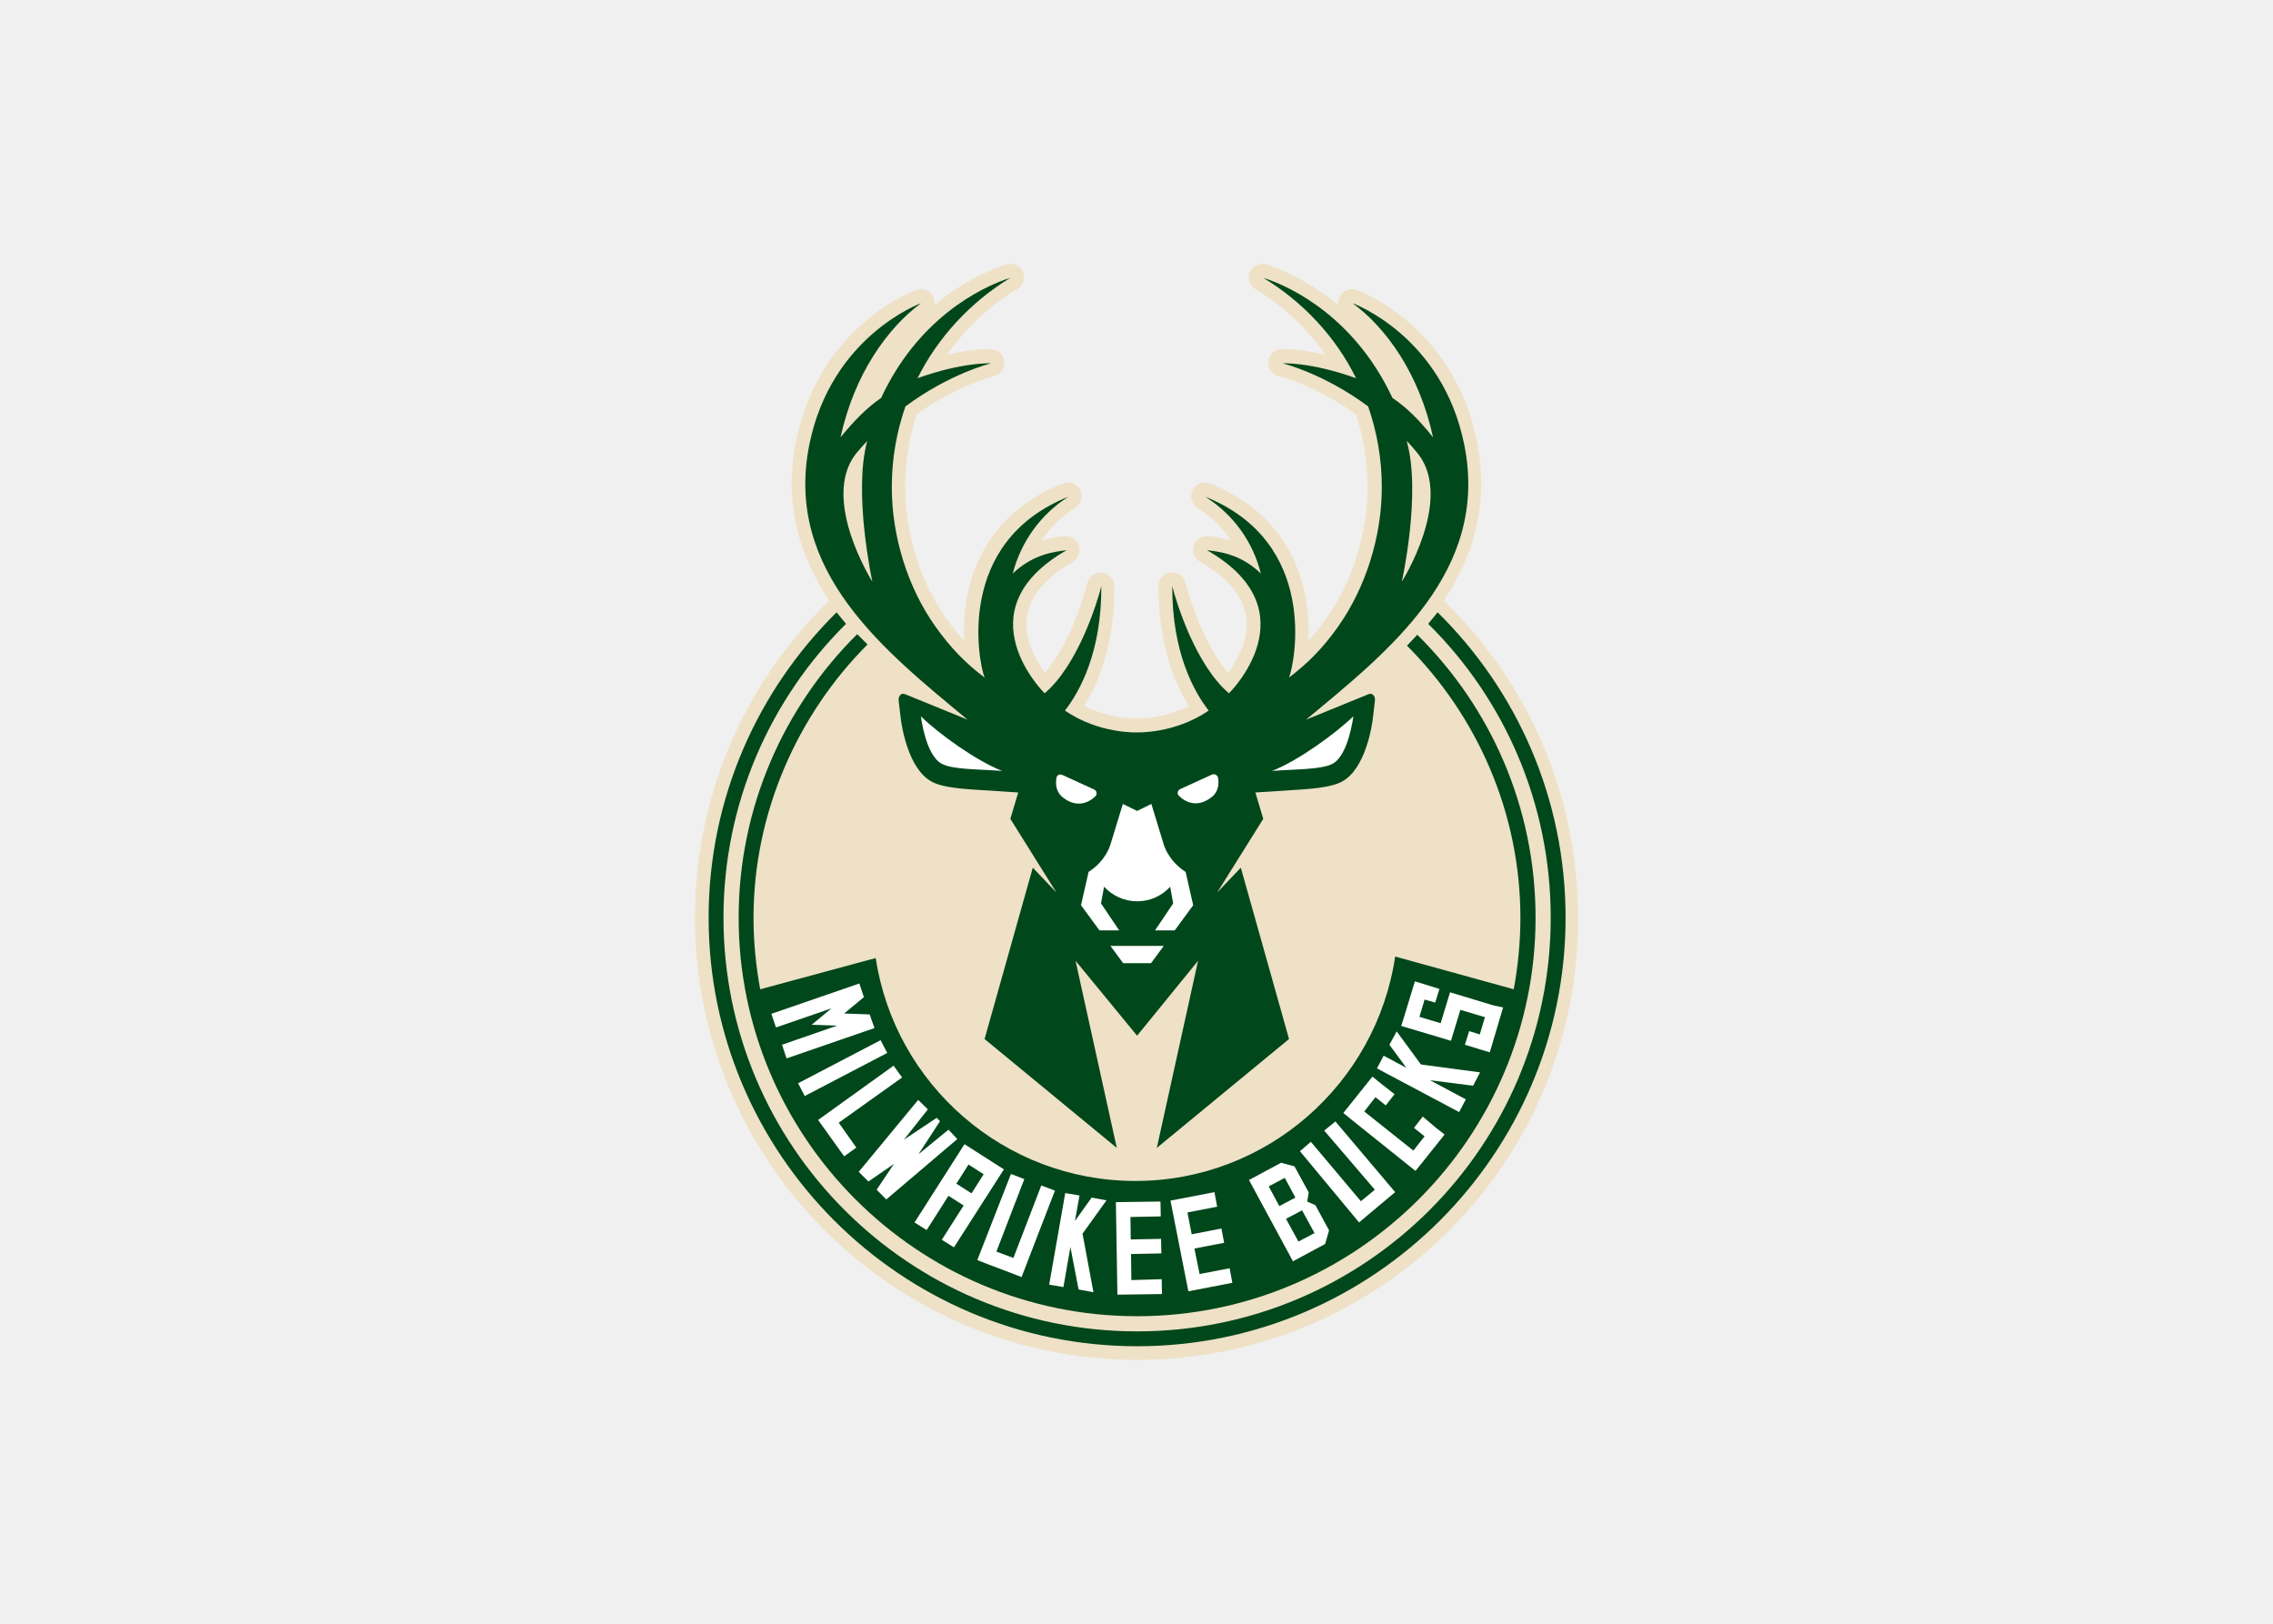
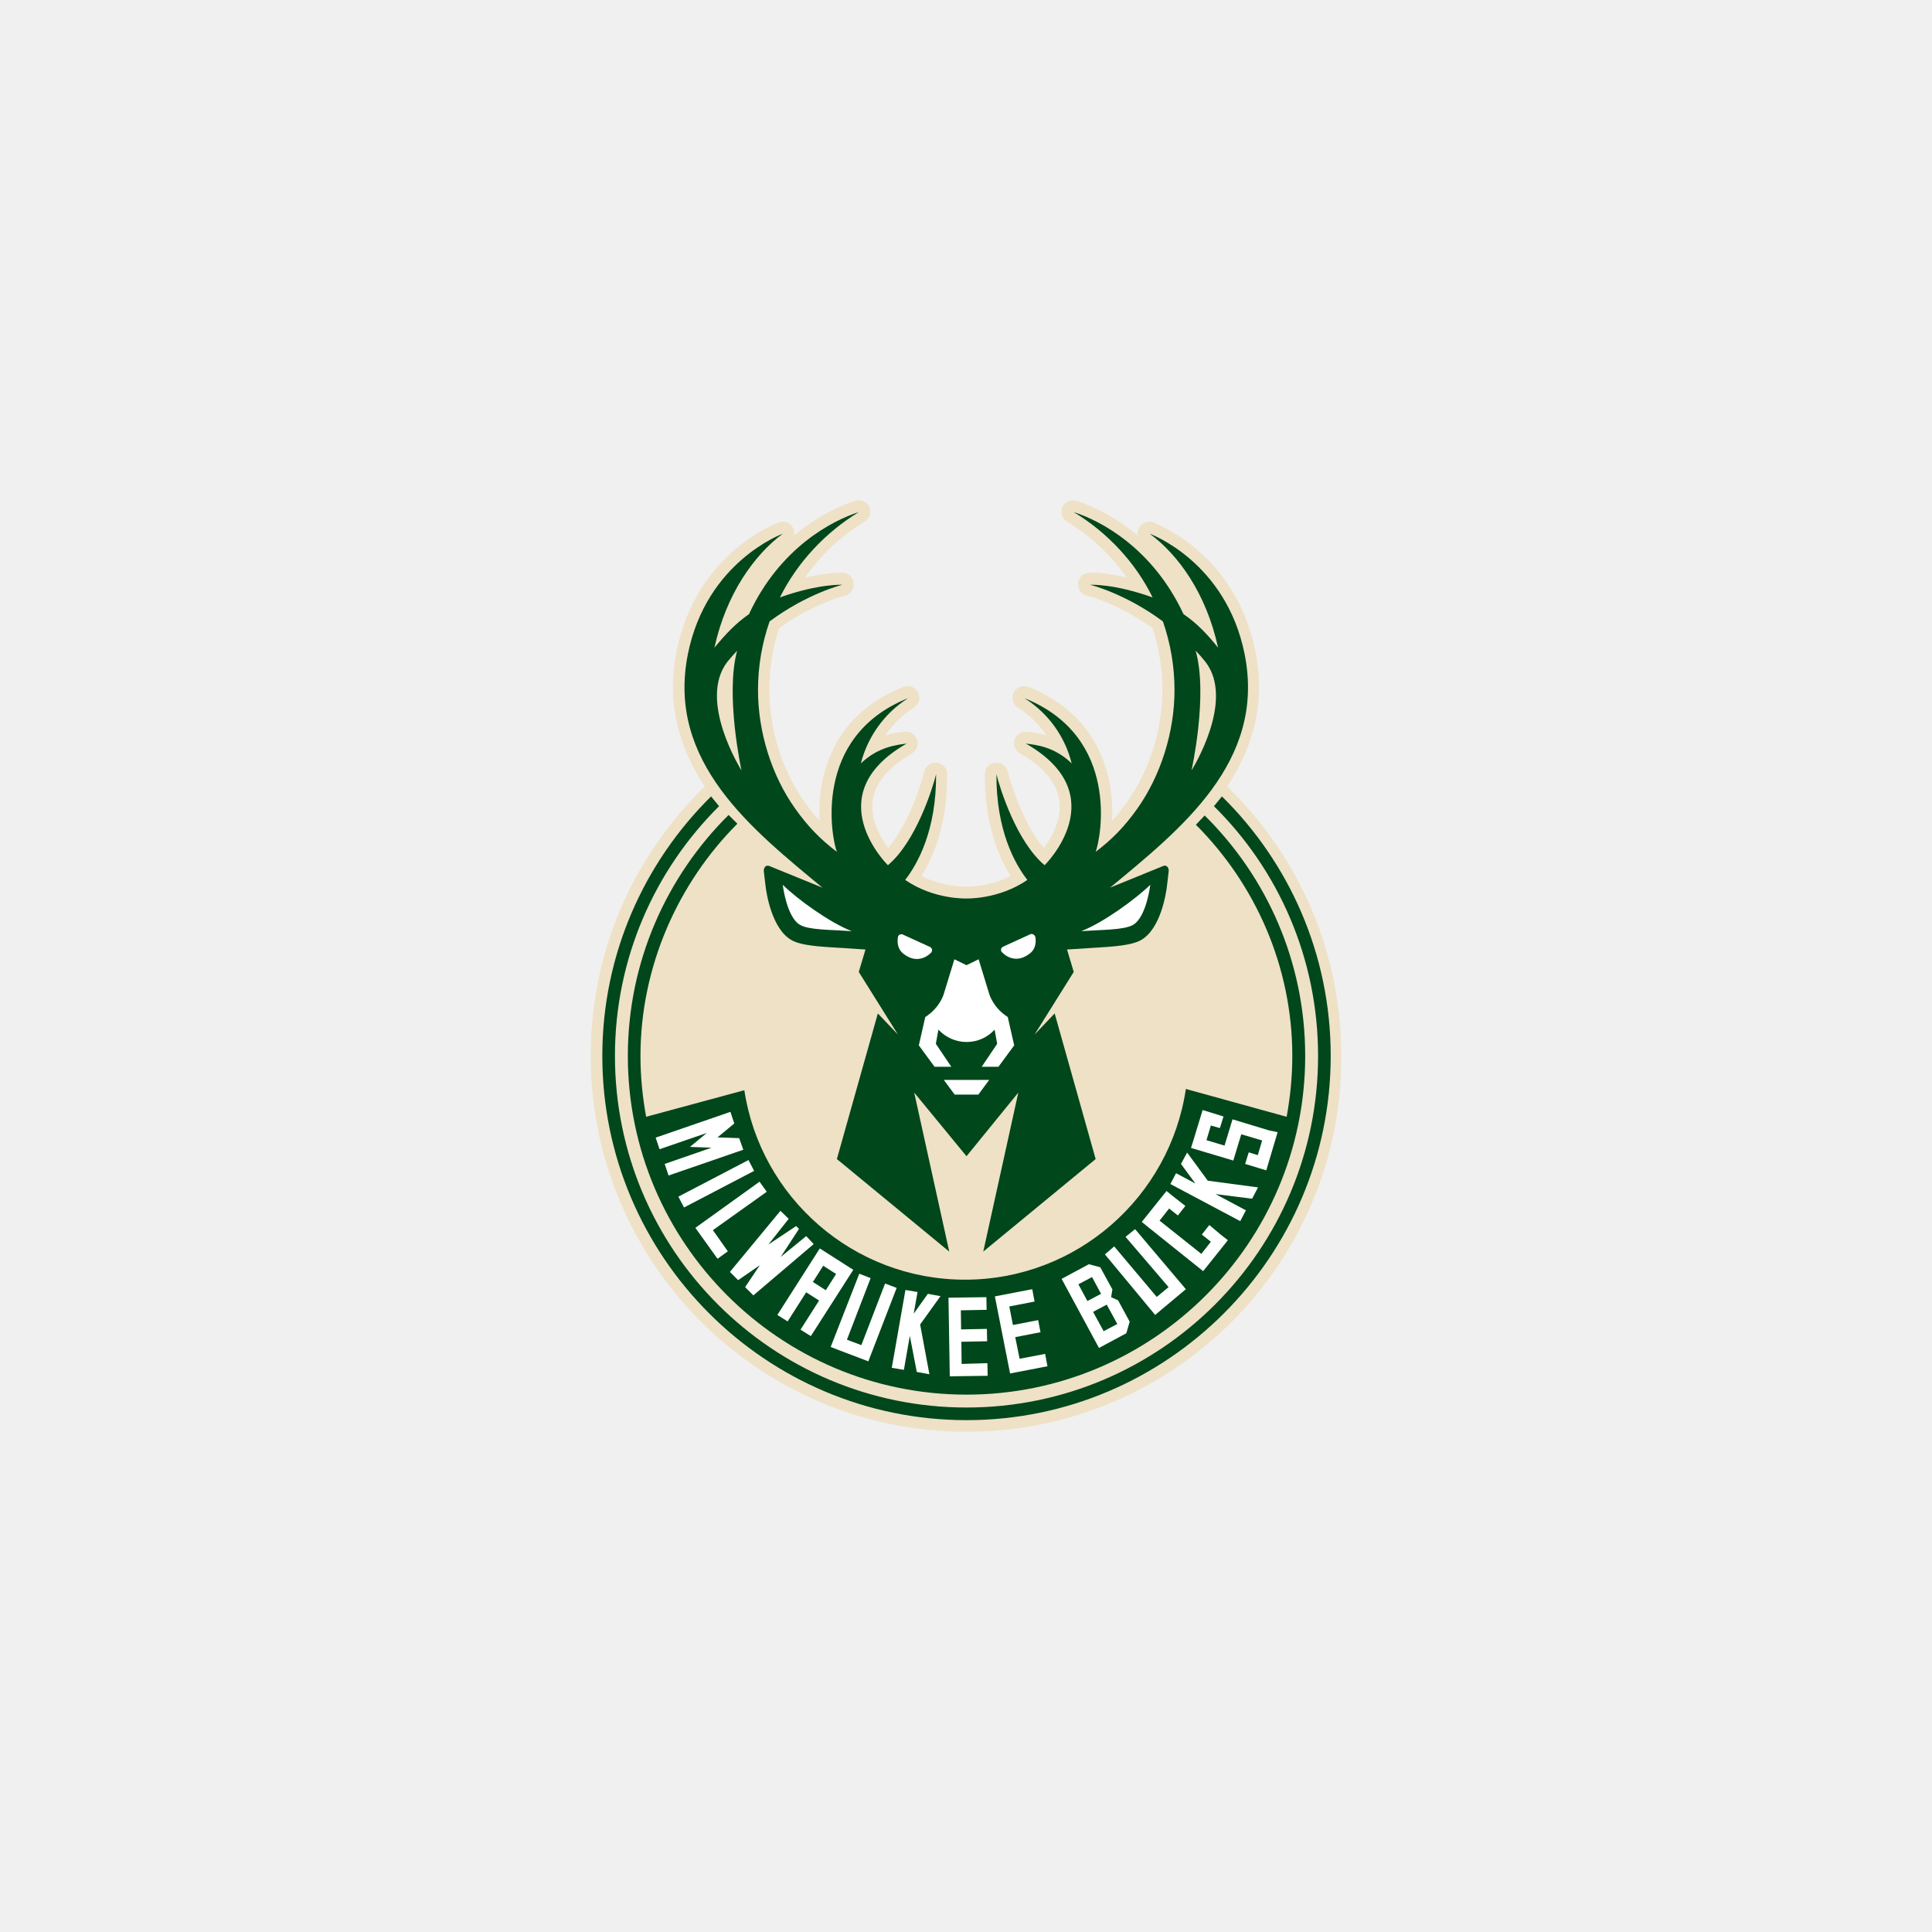
- <svg xmlns="http://www.w3.org/2000/svg" clip-rule="evenodd" fill-rule="evenodd" viewBox="0 0 560 400">
+ <svg xmlns="http://www.w3.org/2000/svg" width="150" height="150" clip-rule="evenodd" fill-rule="evenodd" viewBox="0 0 560 400">
  <path d="m280.148 335c-60.066 0-108.926-48.86-108.926-108.926 0-29.361 11.58-56.929 32.573-77.623l.523-.448c-7.247-10.908-11.281-23.683-8.218-39.148 5.677-28.464 28.688-37.056 29.659-37.429.374-.15.747-.224 1.121-.224 1.195 0 2.391.672 2.988 1.792.373.673.448 1.494.299 2.242 7.546-6.35 14.718-9.115 17.707-10.085.373-.075.672-.15 1.046-.15 1.269 0 2.54.747 3.063 1.942.673 1.569.15 3.362-1.345 4.259-6.873 4.109-12.85 9.787-17.333 16.211 5.454-1.269 9.04-1.419 10.31-1.419h.673c1.643.074 2.988 1.419 3.138 3.063.149 1.643-.897 3.138-2.54 3.586-.074 0-9.114 2.316-19.051 9.414-1.868 5.753-2.839 11.73-2.839 17.781 0 11.505 3.661 23.384 10.085 32.424 1.494 2.092 2.914 3.96 4.483 5.603-.597-11.879 2.914-30.257 24.281-38.774.373-.15.822-.224 1.27-.224 1.269 0 2.391.673 2.988 1.868.822 1.569.224 3.437-1.27 4.408l-.15.074c-3.212 2.092-5.976 4.781-8.068 7.919 2.241-.672 4.184-.896 5.454-1.046h.597c1.419 0 2.689.897 3.138 2.242.523 1.494-.075 3.138-1.345 3.96l-.224.149c-6.799 3.96-10.609 8.517-11.281 13.597-.747 5.528 2.316 10.758 4.483 13.746 5.753-6.649 9.414-17.93 10.459-22.188.373-1.494 1.718-2.54 3.287-2.54h.374c1.718.224 2.988 1.644 2.988 3.288.074 13.971-3.661 23.533-7.471 29.585 5.752 2.839 11.28 3.063 12.551 3.063h.747c1.196 0 6.799-.15 12.551-3.063-3.811-6.126-7.546-15.688-7.471-29.585 0-1.719 1.27-3.138 2.989-3.288h.373c1.494 0 2.914 1.046 3.288 2.54 1.046 4.258 4.781 15.539 10.459 22.188 2.241-2.988 5.229-8.218 4.483-13.746-.673-5.08-4.483-9.712-11.281-13.597-.075 0-.224-.149-.224-.149-1.345-.822-1.943-2.54-1.42-3.96.448-1.345 1.719-2.242 3.138-2.242h.598c1.345.15 3.212.374 5.453 1.046-2.092-3.138-4.856-5.827-8.068-7.919l-.15-.074c-1.494-.897-2.017-2.839-1.27-4.408.598-1.195 1.793-1.868 2.989-1.868.448 0 .822.074 1.27.224 21.292 8.517 24.803 26.895 24.28 38.774 1.569-1.643 2.988-3.511 4.483-5.603 6.425-9.115 10.085-20.919 10.085-32.424 0-6.051-.971-12.028-2.839-17.781-10.011-7.172-18.901-9.414-19.051-9.414-1.643-.373-2.689-1.942-2.54-3.586.15-1.644 1.494-2.989 3.138-3.063h.673c1.27 0 4.931.15 10.31 1.419-4.557-6.499-10.534-12.103-17.333-16.211-1.494-.897-2.017-2.69-1.345-4.259.523-1.195 1.793-1.942 3.063-1.942.373 0 .672.074 1.046.15 2.988.971 10.16 3.735 17.706 10.085-.15-.747-.074-1.494.373-2.242.598-1.12 1.719-1.792 2.989-1.792.373 0 .747.074 1.12.224.971.373 23.982 8.965 29.66 37.429 3.063 15.465-.971 28.24-8.218 39.148.223.149.373.299.523.448 20.993 20.694 32.573 48.262 32.573 77.623.299 60.066-48.561 108.926-108.628 108.926z" fill="#eee1c6" />
  <path d="m248.92 68.437c-7.546 2.391-22.861 10.235-31.827 29.585-3.586 2.466-6.649 5.604-10.011 9.712 3.437-15.765 11.73-27.045 19.799-33.021 0 0-22.115 7.993-27.494 34.888-6.276 31.303 18.753 50.879 38.999 67.689l-15.39-6.276c-1.046-.448-1.794.597-1.57 1.793l.45 3.81c.223 2.092 1.792 12.7 7.62 15.912 1.195.673 3.361 1.496 9.787 1.944l11.58.747-1.942 6.5 11.356 18.154-5.827-6.126-11.879 42.21 32.573 26.821-10.16-46.095 15.165 18.453 15.017-18.453-10.16 46.095 32.573-26.821-11.879-42.21-5.828 6.126 11.356-18.154-1.942-6.499 11.58-.747c6.35-.448 8.517-1.271 9.787-1.944 5.827-3.212 7.395-13.82 7.62-15.912l.448-3.811c.224-1.195-.522-2.241-1.568-1.793l-15.391 6.276c20.246-16.81 45.273-36.385 38.997-67.688-5.379-26.895-27.493-34.888-27.493-34.888 8.143 5.977 16.361 17.182 19.798 33.021-3.287-4.109-6.35-7.247-10.011-9.712-9.04-19.35-24.28-27.194-31.826-29.585 9.787 5.902 17.93 14.643 22.861 24.728-11.281-4.034-18.079-3.659-18.079-3.659s10.085 2.464 21.067 10.608c2.167 6.276 3.362 12.925 3.362 19.873 0 12.177-3.96 24.729-10.758 34.367-3.81 5.379-7.545 9.115-12.102 12.551 1.494-3.81 7.322-33.321-20.619-44.527l.224.148c6.649 4.259 11.505 10.908 13.448 18.753-5.081-4.931-10.459-5.379-13.298-5.752l.149.074c25.924 14.941 5.304 35.188 5.304 35.188-8.143-6.873-12.925-22.188-13.97-26.371-.075 16.212 5.304 25.924 8.965 30.631-8.368 5.752-17.707 5.378-17.707 5.378s-9.338.374-17.705-5.378c3.661-4.707 9.04-14.419 8.965-30.631-1.046 4.184-5.826 19.498-13.97 26.371 0 0-20.62-20.246 5.304-35.188l.148-.074c-2.838.373-8.217.895-13.297 5.752 2.017-7.845 6.873-14.494 13.448-18.753l.223-.148c-27.942 11.206-22.114 40.716-20.62 44.526-4.557-3.437-8.292-7.173-12.102-12.552-6.799-9.563-10.758-22.114-10.758-34.366 0-6.948 1.196-13.672 3.362-19.873 10.982-8.143 21.067-10.608 21.067-10.608s-6.798-.375-18.079 3.659c5.006-10.085 13.148-18.826 22.86-24.727l.002-.001zm-42.809 82.404c-19.425 19.2-31.527 45.796-31.527 75.232 0 58.199 47.366 105.565 105.564 105.565 58.199 0 105.565-47.366 105.565-105.565 0-29.436-12.028-56.031-31.527-75.232l-2.316 2.838c18.678 18.453 30.181 44.079 30.181 72.393 0 56.256-45.647 101.904-101.903 101.904-56.255 0-101.904-45.648-101.904-101.904 0-28.314 11.58-53.94 30.183-72.393l-2.317-2.838zm5.081 5.38c-18.005 17.856-29.211 42.584-29.211 69.853 0 54.09 44.004 98.169 98.168 98.169 54.09 0 98.169-44.004 98.169-98.169 0-27.268-11.132-51.922-29.137-69.703l-2.539 2.689c17.108 17.108 27.94 40.94 27.94 67.014 0 6.051-.597 11.953-1.643 17.631l-29.211-8.068c-4.632 31.229-31.528 55.286-64.027 55.286-32.349 0-59.244-23.833-63.951-54.912l-28.464 7.695c-1.046-5.753-1.643-11.58-1.643-17.631 0-25.999 10.982-50.205 28.091-67.313l-2.541-2.54h.001z" fill="#00471b" />
  <path d="m213.657 108.63c-.971 1.046-1.943 2.091-2.839 3.212-8.666 11.281 4.109 31.455 4.109 31.455s-4.78-21.815-1.269-34.665v-.001zm132.909 0c3.661 12.85-1.195 34.665-1.195 34.665s12.775-20.173 4.034-31.455c-.896-1.12-1.868-2.24-2.839-3.212v.001z" fill="#eee1c6" />
  <path d="m226.881 176.467s1.121 9.49 5.081 11.656c2.689 1.494 9.189 1.344 14.942 1.792-6.351-2.466-15.69-9.189-20.023-13.448zm106.536 0c-4.408 4.258-13.671 10.982-20.021 13.448 5.677-.448 12.252-.297 14.942-1.792 3.96-2.166 5.079-11.656 5.079-11.656zm-34.351 14.251c-.156-.009-.314.019-.464.094-3.138 1.419-6.2 2.838-7.844 3.585-.673.299-.822 1.196-.3 1.644 1.569 1.569 4.483 3.063 7.994.374 1.868-1.419 1.868-3.511 1.643-4.857-.113-.448-.561-.812-1.03-.84zm-37.833.064c-.466.011-.901.346-.957.85-.224 1.345-.223 3.437 1.644 4.857 3.437 2.689 6.425 1.195 7.993-.374.448-.523.3-1.344-.373-1.643-1.643-.747-4.781-2.167-7.845-3.587-.149-.074-.307-.107-.462-.103zm15.404 7.275-3.063 10.004s-1.045 3.96-5.378 6.723l-1.868 8.219 4.557 6.201h4.856l-4.483-6.65.747-4.109c2.017 2.166 4.931 3.585 8.143 3.585s6.125-1.344 8.142-3.585l.747 4.109-4.483 6.65h4.856l4.559-6.201-1.868-8.219c-4.334-2.764-5.38-6.723-5.38-6.723l-3.063-10.011-3.511 1.719-3.513-1.719.002.007zm-3.063 34.957 3.138 4.258h6.874l3.137-4.258zm75.009 8.74-2.615 8.592-.747 2.391 9.787 2.913 2.466.746 2.316-7.62 6.051 1.794-1.269 4.258-2.615-.822-1.046 3.362 3.661 1.12 2.464.747 3.288-11.058-2.466-.522-8.142-2.466-2.466-.747-2.315 7.621-5.23-1.569 1.269-4.259 2.615.747 1.046-3.362-3.586-1.12-2.465-.747zm-136.868.524-21.665 7.471 1.12 3.361 13.672-4.707-4.857 4.035 6.276.223-13.598 4.708 1.12 3.361 21.666-7.471-1.195-3.362-6.276-.224 4.857-4.033-1.121-3.362.001-.001zm132.386 11.804-1.793 3.288 4.183 5.677-5.603-2.989-1.643 3.139 20.246 10.758 1.643-3.138-8.816-4.706 10.609 1.345 1.719-3.288-14.569-1.942-5.976-8.143-.001-.001zm-127.156 2.166-20.32 10.609 1.643 3.138 20.322-10.609-1.644-3.138zm3.213 6.276-18.603 13.372 6.425 8.966 2.989-2.167-4.333-6.127 15.615-11.13zm117.967 2.689-7.172 8.965 2.017 1.643 15.764 12.626 1.568-1.942 5.604-7.023-2.017-1.569-3.362-2.839-2.167 2.765 2.615 2.091-2.763 3.513-12.104-9.638 2.765-3.511 2.54 2.017 2.166-2.763-3.437-2.691-2.017-1.643.001.001zm-111.915 5.753-14.643 17.706 2.391 2.39 6.276-4.332-4.258 6.35 2.391 2.391 17.482-14.867-2.166-2.316-7.397 6.051 5.306-8.143-.823-.822-8.067 5.38 5.902-7.471-2.391-2.317h.001zm102.8 5.305-2.764 2.242 12.476 14.568-3.437 2.838-12.327-14.643-2.689 2.316 14.569 17.556 2.017-1.717 5.006-4.185 1.868-1.569zm-91.37 5.604-.074.074-12.253 19.2 2.988 1.868 5.379-8.441 3.735 2.39-5.379 8.443 2.989 1.868 10.384-16.213 1.196-1.868.672-1.046.074-.074-9.712-6.2zm77.997 4.557-7.921 4.258 10.833 20.023 7.921-4.259.971-3.362-3.362-6.2-2.017-.898.374-2.241-3.513-6.425-3.286-.895zm-77.025.448 3.735 2.391-2.988 4.707-3.735-2.39zm10.459 2.316-8.293 21.217 2.467.972 6.125 2.315 2.315.896 8.219-21.292-3.362-1.269-6.872 17.856-4.184-1.57 6.872-17.854-3.287-1.271v.001zm67.463.971 2.615 4.857-3.96 2.09-2.615-4.856zm-17.331 3.511-10.833 2.093 4.407 22.338 10.833-2.093-.671-3.587-7.397 1.42-1.271-6.276 7.322-1.418-.673-3.512-7.321 1.419-1.046-5.378 7.321-1.42-.672-3.587zm-36.758.224-3.959 22.562 3.51.598 1.719-9.862 2.017 10.459 3.661.673-2.689-14.418 5.901-8.219-3.659-.673-4.109 5.753 1.12-6.276zm23.459 2.091-10.982.151.374 22.787 10.981-.151-.074-3.659-7.471.223-.074-6.425 7.471-.149-.076-3.586-7.471.149-.074-5.528 7.471-.15-.074-3.662zm34.889 2.167 3.064 5.603-3.96 2.093-3.063-5.603z" fill="#fff" />
</svg>
